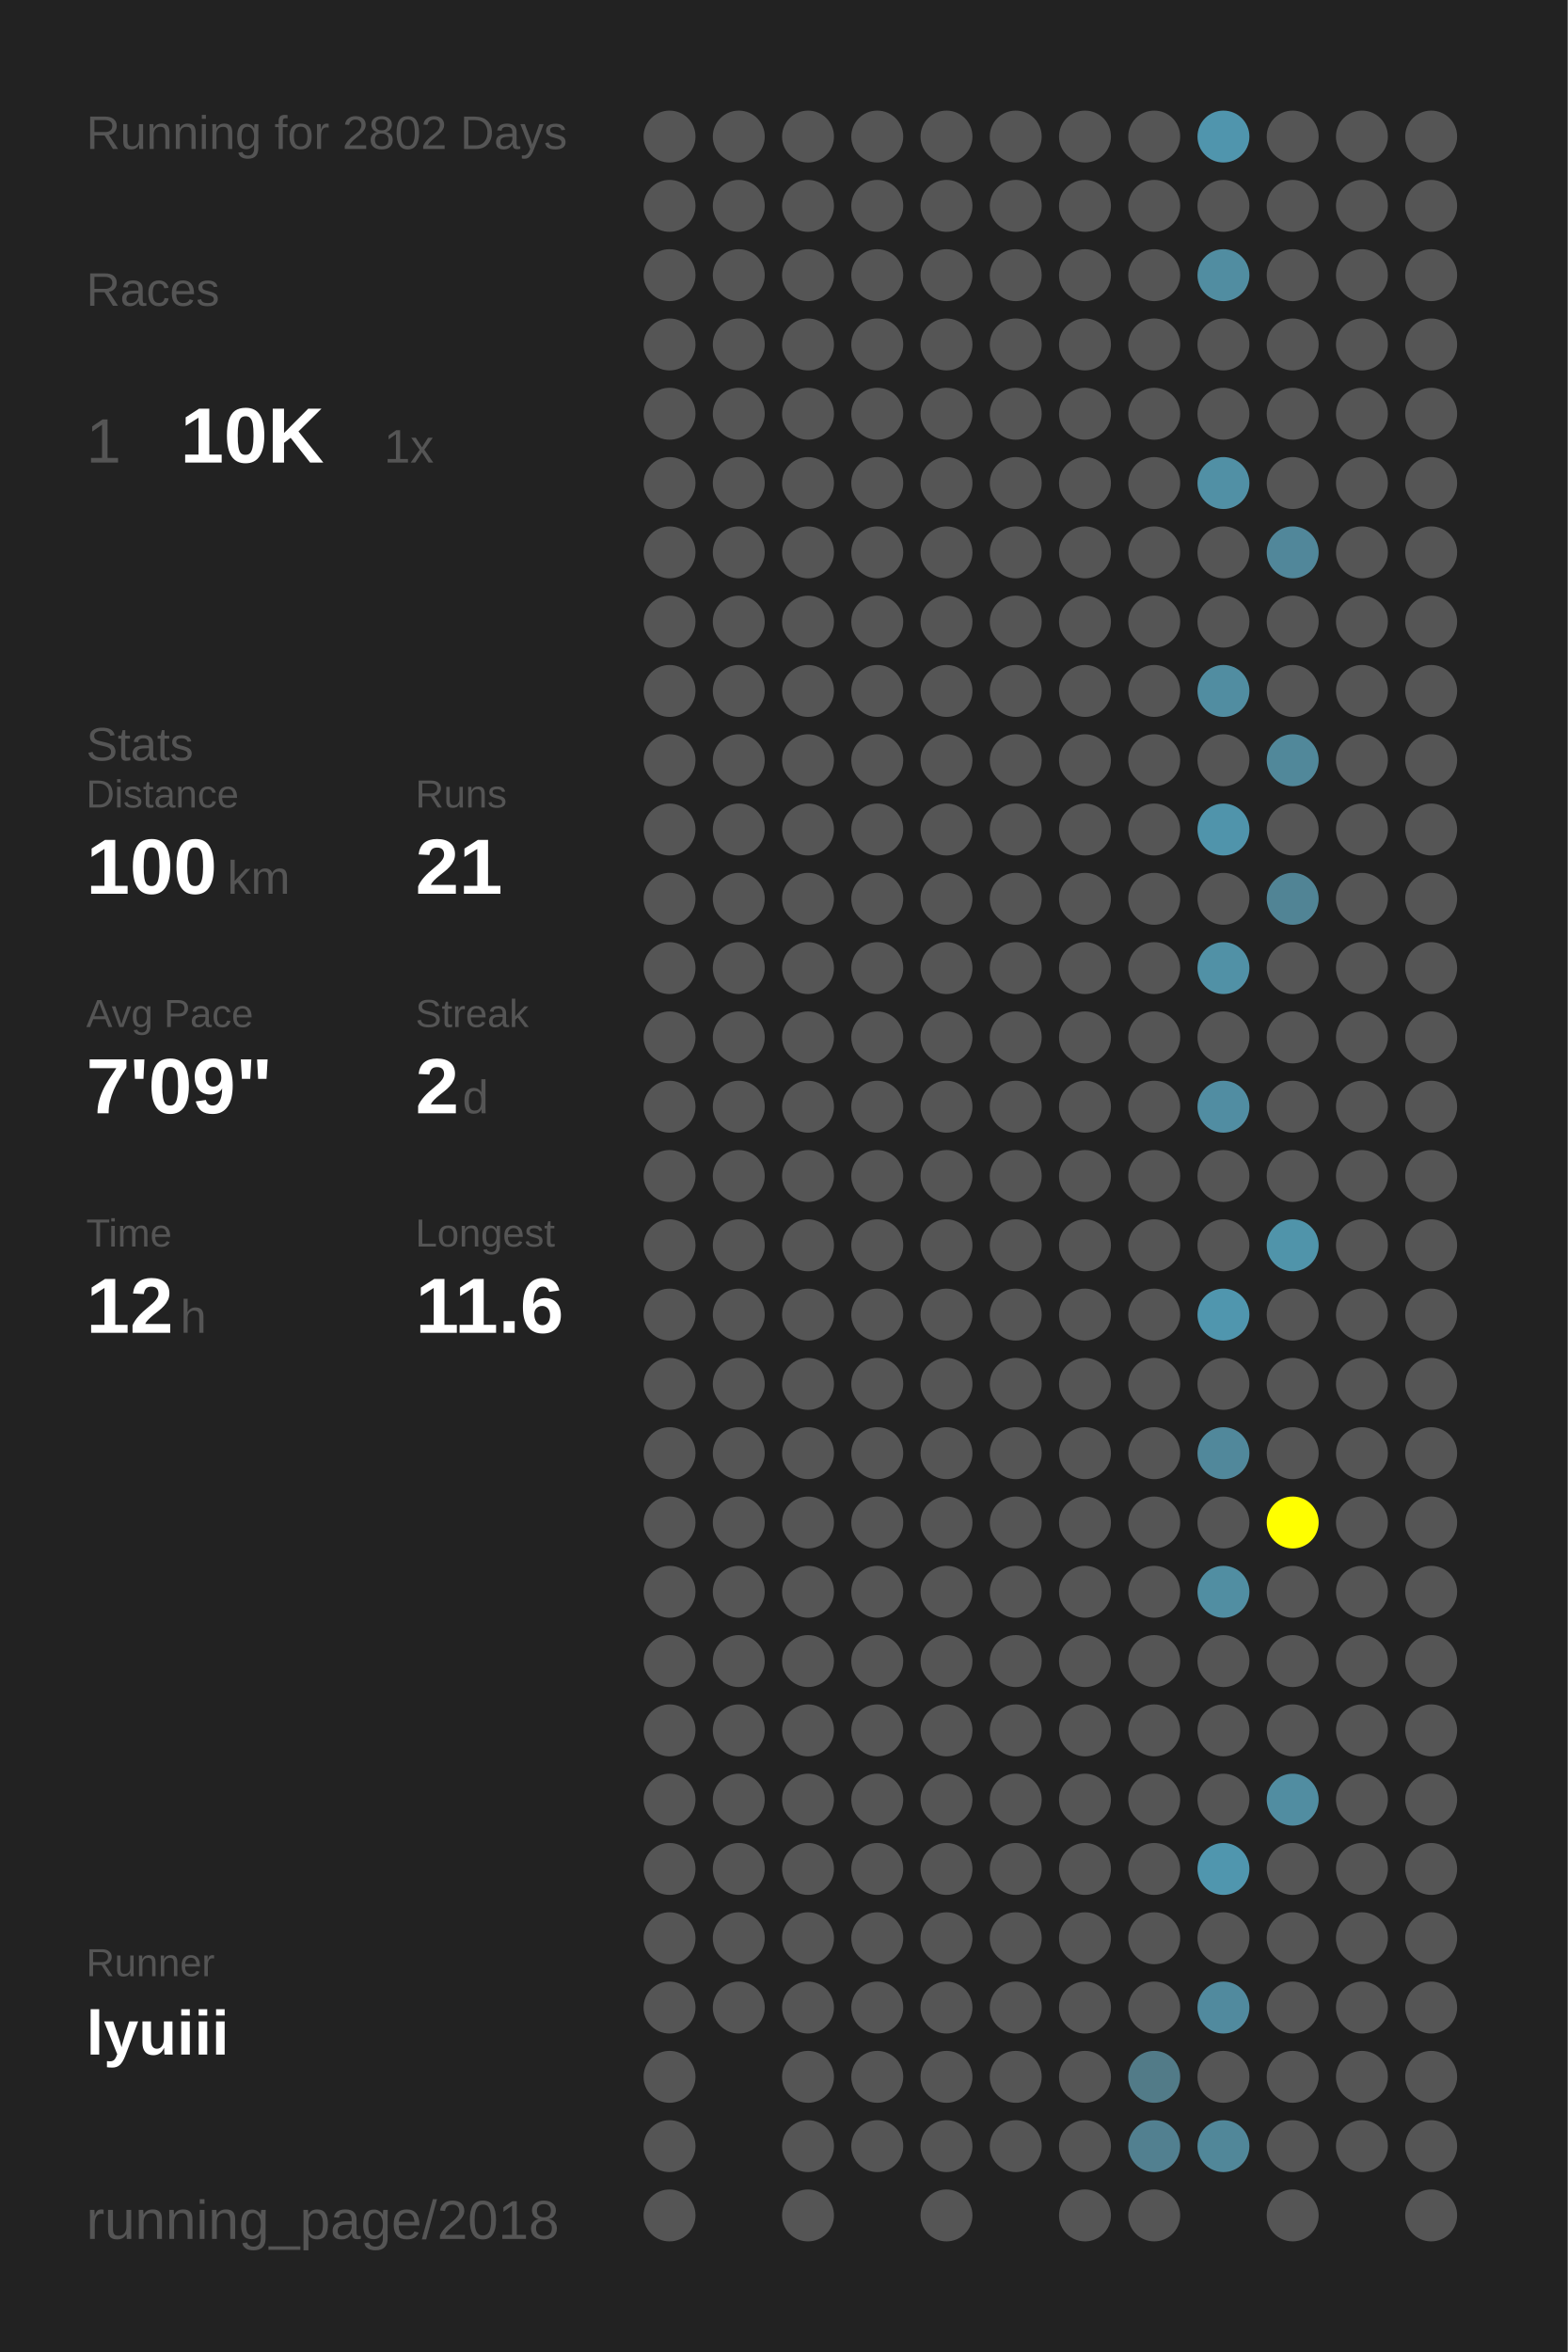
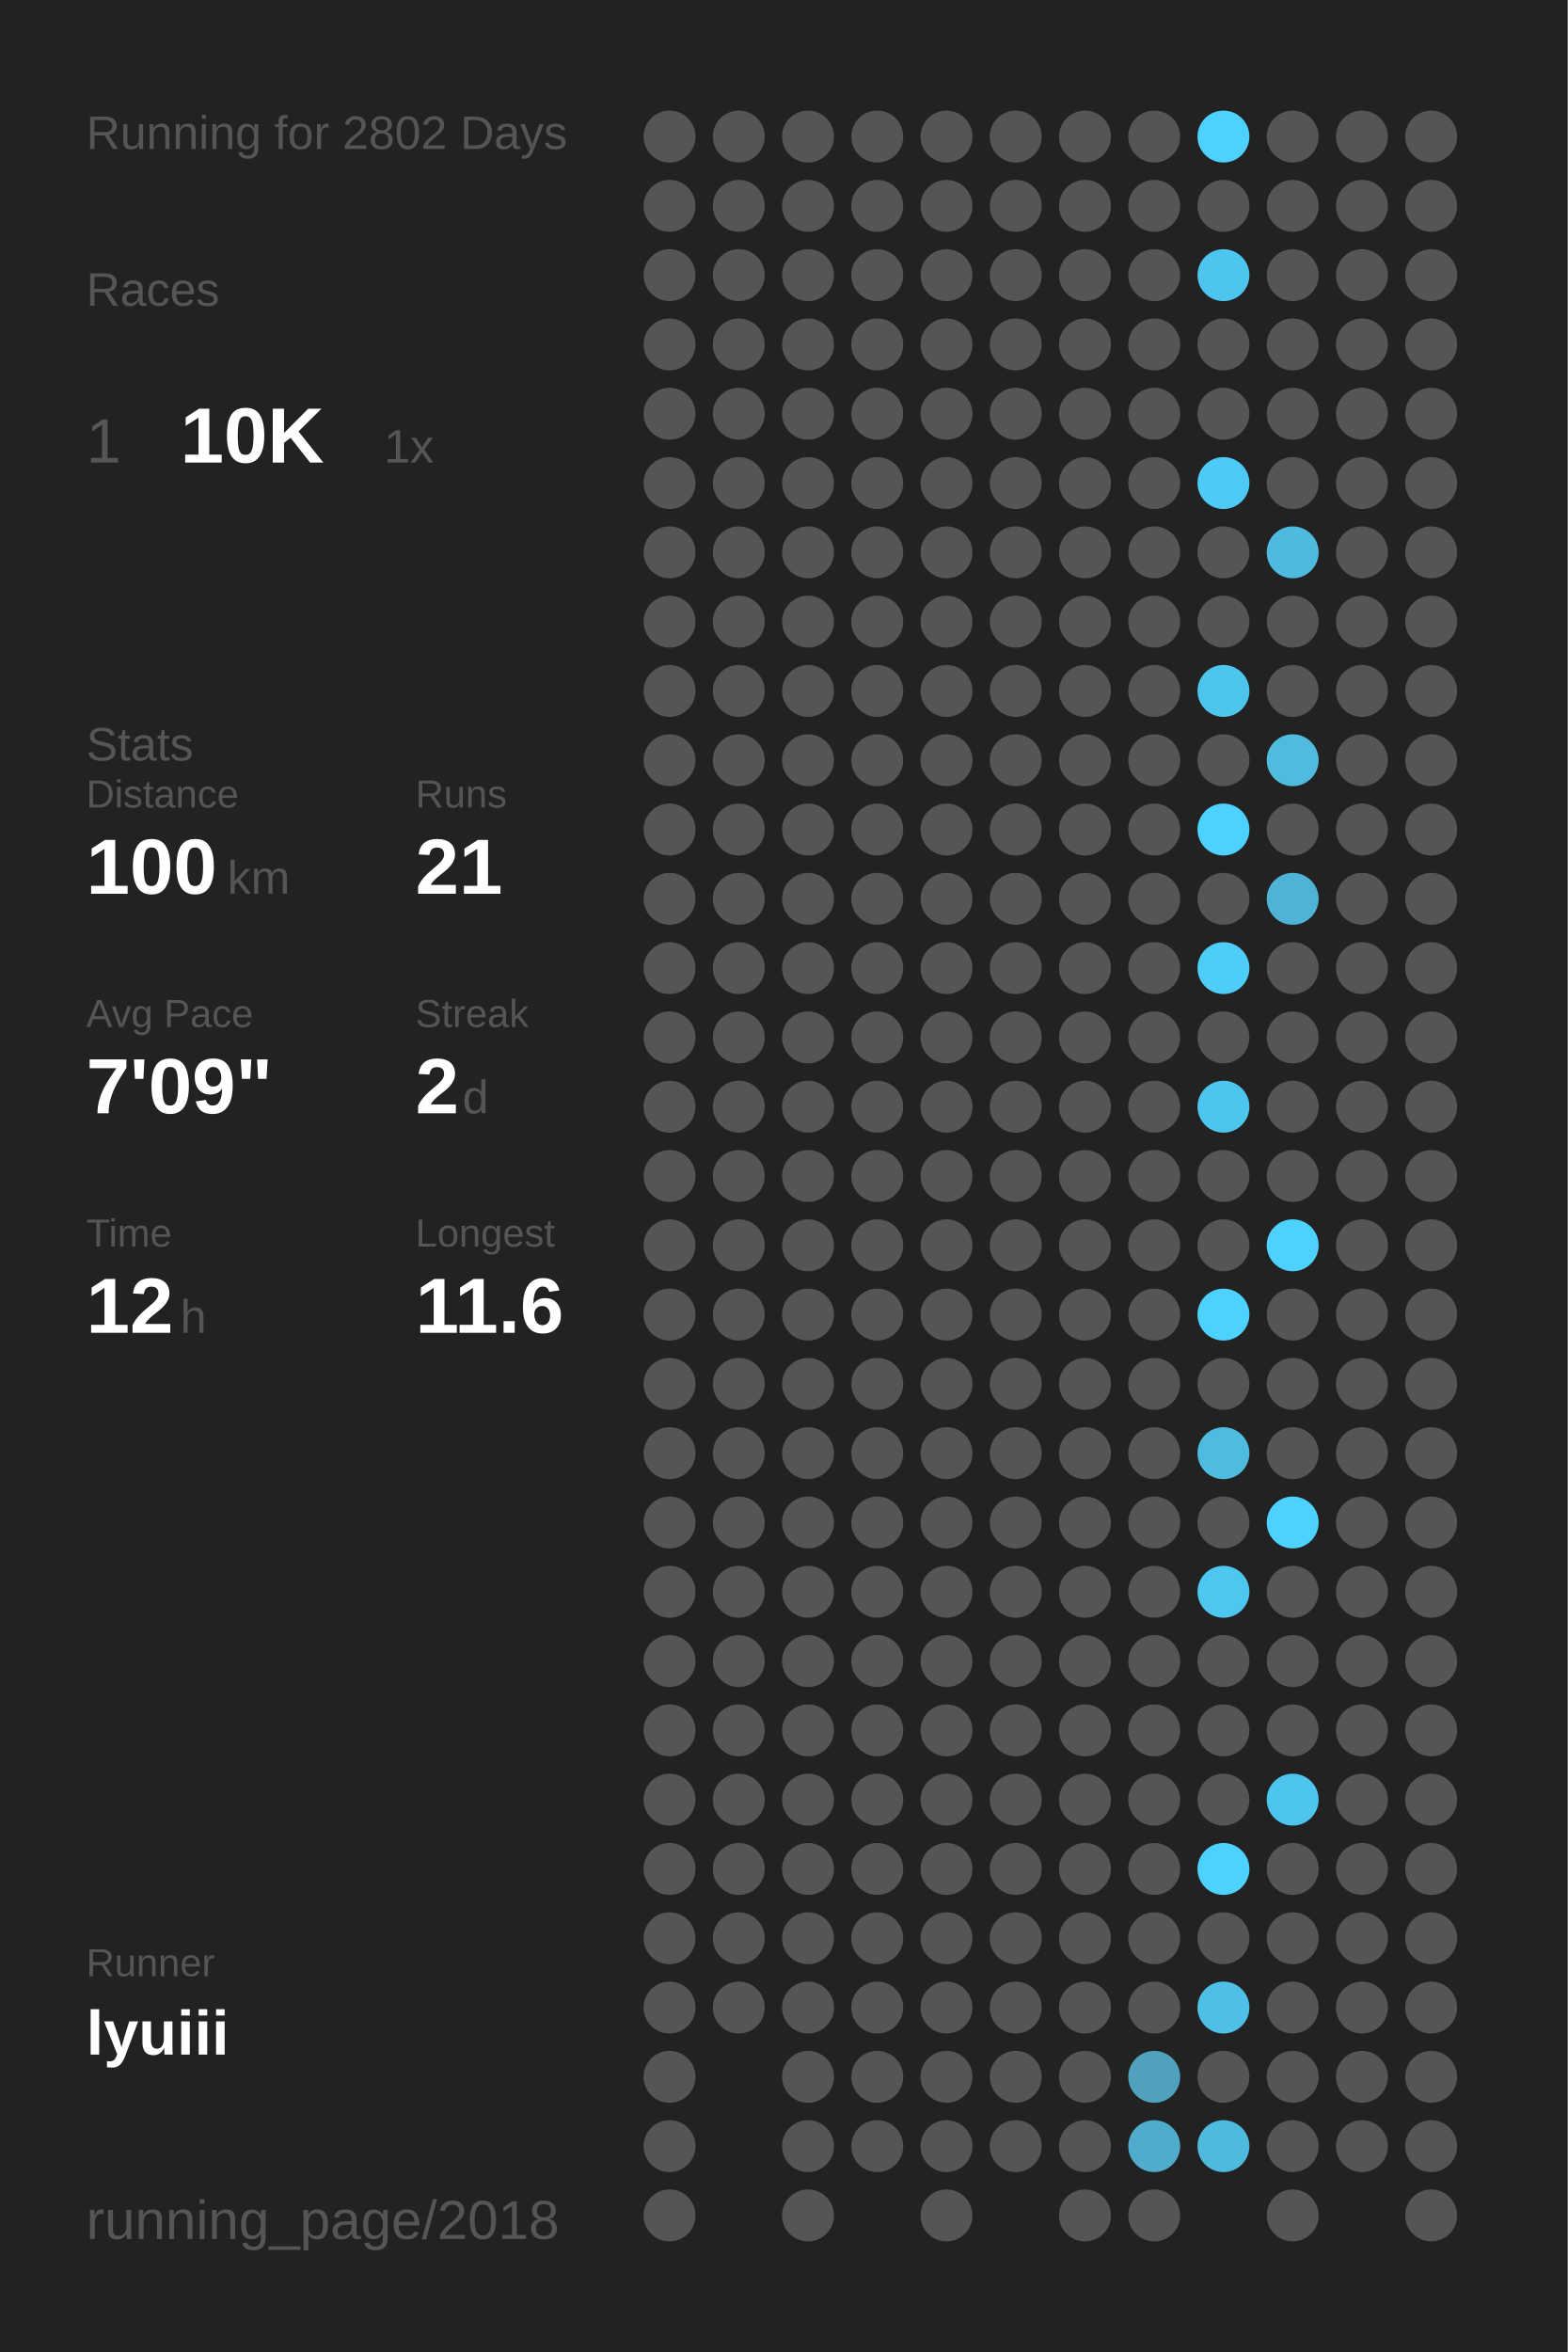
<svg xmlns="http://www.w3.org/2000/svg" baseProfile="full" height="300mm" version="1.1" viewBox="0,0,200,300" width="200mm">
  <defs />
  <rect fill="#222222" height="300" width="200" x="0" y="0" />
  <text fill="#555555" style="font-size:6px; font-family:Arial;" x="11" y="19">Running for 2802 Days</text>
  <text fill="#555555" style="font-size:6px; font-family:Arial;" x="11" y="39">Races</text>
  <text fill="#555555" style="font-size:8px; font-family:Arial;" x="11" y="59">1</text>
  <text fill="#FFFFFF" style="font-size:10px; font-family:Arial; font-weight:bold;" x="23" y="59">10K</text>
  <text fill="#555555" style="font-size:6px; font-family:Arial;" x="49" y="59">1x</text>
  <text fill="#555555" style="font-size:6px; font-family:Arial;" x="11" y="97">Stats</text>
  <text fill="#555555" style="font-size:5px; font-family:Arial;" x="11" y="103">Distance</text>
  <text fill="#FFFFFF" style="font-size:10px; font-family:Arial; font-weight:bold;" x="11" y="114">100</text>
  <text fill="#555555" style="font-size:6px; font-family:Arial;" x="29" y="114">km</text>
  <text fill="#555555" style="font-size:5px; font-family:Arial;" x="53" y="103">Runs</text>
  <text fill="#FFFFFF" style="font-size:10px; font-family:Arial; font-weight:bold;" x="53" y="114">21</text>
  <text fill="#555555" style="font-size:5px; font-family:Arial;" x="11" y="131">Avg Pace</text>
  <text fill="#FFFFFF" style="font-size:10px; font-family:Arial; font-weight:bold;" x="11" y="142">7'09"</text>
  <text fill="#555555" style="font-size:5px; font-family:Arial;" x="53" y="131">Streak</text>
  <text fill="#FFFFFF" style="font-size:10px; font-family:Arial; font-weight:bold;" x="53" y="142">2</text>
  <text fill="#555555" style="font-size:6px; font-family:Arial;" x="59" y="142">d</text>
  <text fill="#555555" style="font-size:5px; font-family:Arial;" x="11" y="159">Time</text>
  <text fill="#FFFFFF" style="font-size:10px; font-family:Arial; font-weight:bold;" x="11" y="170">12</text>
  <text fill="#555555" style="font-size:6px; font-family:Arial;" x="23" y="170">h</text>
  <text fill="#555555" style="font-size:5px; font-family:Arial;" x="53" y="159">Longest</text>
  <text fill="#FFFFFF" style="font-size:10px; font-family:Arial; font-weight:bold;" x="53" y="170">11.6</text>
  <text fill="#555555" style="font-size:5px; font-family:Arial;" x="11" y="252.065">Runner</text>
  <text fill="#FFFFFF" style="font-size:8px; font-family:Arial; font-weight:bold;" x="11" y="262.065">lyuiii</text>
  <text fill="#555555" style="font-size:7px; font-family:Arial;" x="11" y="285.581">running_page/2018</text>
  <circle cx="85.417" cy="17.419" fill="#555555" r="3.312" />
  <circle cx="85.417" cy="26.258" fill="#555555" r="3.312" />
  <circle cx="85.417" cy="35.097" fill="#555555" r="3.312" />
  <circle cx="85.417" cy="43.935" fill="#555555" r="3.312" />
  <circle cx="85.417" cy="52.774" fill="#555555" r="3.312" />
  <circle cx="85.417" cy="61.613" fill="#555555" r="3.312" />
  <circle cx="85.417" cy="70.452" fill="#555555" r="3.312" />
  <circle cx="85.417" cy="79.29" fill="#555555" r="3.312" />
  <circle cx="85.417" cy="88.129" fill="#555555" r="3.312" />
  <circle cx="85.417" cy="96.968" fill="#555555" r="3.312" />
  <circle cx="85.417" cy="105.806" fill="#555555" r="3.312" />
  <circle cx="85.417" cy="114.645" fill="#555555" r="3.312" />
  <circle cx="85.417" cy="123.484" fill="#555555" r="3.312" />
  <circle cx="85.417" cy="132.323" fill="#555555" r="3.312" />
  <circle cx="85.417" cy="141.161" fill="#555555" r="3.312" />
  <circle cx="85.417" cy="150" fill="#555555" r="3.312" />
  <circle cx="85.417" cy="158.839" fill="#555555" r="3.312" />
  <circle cx="85.417" cy="167.677" fill="#555555" r="3.312" />
  <circle cx="85.417" cy="176.516" fill="#555555" r="3.312" />
  <circle cx="85.417" cy="185.355" fill="#555555" r="3.312" />
  <circle cx="85.417" cy="194.194" fill="#555555" r="3.312" />
  <circle cx="85.417" cy="203.032" fill="#555555" r="3.312" />
  <circle cx="85.417" cy="211.871" fill="#555555" r="3.312" />
  <circle cx="85.417" cy="220.71" fill="#555555" r="3.312" />
  <circle cx="85.417" cy="229.548" fill="#555555" r="3.312" />
  <circle cx="85.417" cy="238.387" fill="#555555" r="3.312" />
  <circle cx="85.417" cy="247.226" fill="#555555" r="3.312" />
  <circle cx="85.417" cy="256.065" fill="#555555" r="3.312" />
  <circle cx="85.417" cy="264.903" fill="#555555" r="3.312" />
  <circle cx="85.417" cy="273.742" fill="#555555" r="3.312" />
  <circle cx="85.417" cy="282.581" fill="#555555" r="3.312" />
  <circle cx="94.25" cy="17.419" fill="#555555" r="3.312" />
  <circle cx="94.25" cy="26.258" fill="#555555" r="3.312" />
  <circle cx="94.25" cy="35.097" fill="#555555" r="3.312" />
  <circle cx="94.25" cy="43.935" fill="#555555" r="3.312" />
  <circle cx="94.25" cy="52.774" fill="#555555" r="3.312" />
  <circle cx="94.25" cy="61.613" fill="#555555" r="3.312" />
  <circle cx="94.25" cy="70.452" fill="#555555" r="3.312" />
  <circle cx="94.25" cy="79.29" fill="#555555" r="3.312" />
  <circle cx="94.25" cy="88.129" fill="#555555" r="3.312" />
  <circle cx="94.25" cy="96.968" fill="#555555" r="3.312" />
  <circle cx="94.25" cy="105.806" fill="#555555" r="3.312" />
  <circle cx="94.25" cy="114.645" fill="#555555" r="3.312" />
  <circle cx="94.25" cy="123.484" fill="#555555" r="3.312" />
  <circle cx="94.25" cy="132.323" fill="#555555" r="3.312" />
  <circle cx="94.25" cy="141.161" fill="#555555" r="3.312" />
  <circle cx="94.25" cy="150" fill="#555555" r="3.312" />
  <circle cx="94.25" cy="158.839" fill="#555555" r="3.312" />
  <circle cx="94.25" cy="167.677" fill="#555555" r="3.312" />
  <circle cx="94.25" cy="176.516" fill="#555555" r="3.312" />
  <circle cx="94.25" cy="185.355" fill="#555555" r="3.312" />
  <circle cx="94.25" cy="194.194" fill="#555555" r="3.312" />
  <circle cx="94.25" cy="203.032" fill="#555555" r="3.312" />
  <circle cx="94.25" cy="211.871" fill="#555555" r="3.312" />
  <circle cx="94.25" cy="220.71" fill="#555555" r="3.312" />
  <circle cx="94.25" cy="229.548" fill="#555555" r="3.312" />
  <circle cx="94.25" cy="238.387" fill="#555555" r="3.312" />
  <circle cx="94.25" cy="247.226" fill="#555555" r="3.312" />
  <circle cx="94.25" cy="256.065" fill="#555555" r="3.312" />
  <circle cx="103.083" cy="17.419" fill="#555555" r="3.312" />
  <circle cx="103.083" cy="26.258" fill="#555555" r="3.312" />
  <circle cx="103.083" cy="35.097" fill="#555555" r="3.312" />
  <circle cx="103.083" cy="43.935" fill="#555555" r="3.312" />
  <circle cx="103.083" cy="52.774" fill="#555555" r="3.312" />
  <circle cx="103.083" cy="61.613" fill="#555555" r="3.312" />
  <circle cx="103.083" cy="70.452" fill="#555555" r="3.312" />
  <circle cx="103.083" cy="79.29" fill="#555555" r="3.312" />
  <circle cx="103.083" cy="88.129" fill="#555555" r="3.312" />
  <circle cx="103.083" cy="96.968" fill="#555555" r="3.312" />
  <circle cx="103.083" cy="105.806" fill="#555555" r="3.312" />
  <circle cx="103.083" cy="114.645" fill="#555555" r="3.312" />
  <circle cx="103.083" cy="123.484" fill="#555555" r="3.312" />
  <circle cx="103.083" cy="132.323" fill="#555555" r="3.312" />
  <circle cx="103.083" cy="141.161" fill="#555555" r="3.312" />
  <circle cx="103.083" cy="150" fill="#555555" r="3.312" />
  <circle cx="103.083" cy="158.839" fill="#555555" r="3.312" />
  <circle cx="103.083" cy="167.677" fill="#555555" r="3.312" />
  <circle cx="103.083" cy="176.516" fill="#555555" r="3.312" />
  <circle cx="103.083" cy="185.355" fill="#555555" r="3.312" />
  <circle cx="103.083" cy="194.194" fill="#555555" r="3.312" />
  <circle cx="103.083" cy="203.032" fill="#555555" r="3.312" />
  <circle cx="103.083" cy="211.871" fill="#555555" r="3.312" />
  <circle cx="103.083" cy="220.71" fill="#555555" r="3.312" />
  <circle cx="103.083" cy="229.548" fill="#555555" r="3.312" />
  <circle cx="103.083" cy="238.387" fill="#555555" r="3.312" />
  <circle cx="103.083" cy="247.226" fill="#555555" r="3.312" />
  <circle cx="103.083" cy="256.065" fill="#555555" r="3.312" />
  <circle cx="103.083" cy="264.903" fill="#555555" r="3.312" />
  <circle cx="103.083" cy="273.742" fill="#555555" r="3.312" />
  <circle cx="103.083" cy="282.581" fill="#555555" r="3.312" />
  <circle cx="111.917" cy="17.419" fill="#555555" r="3.312" />
  <circle cx="111.917" cy="26.258" fill="#555555" r="3.312" />
  <circle cx="111.917" cy="35.097" fill="#555555" r="3.312" />
  <circle cx="111.917" cy="43.935" fill="#555555" r="3.312" />
  <circle cx="111.917" cy="52.774" fill="#555555" r="3.312" />
  <circle cx="111.917" cy="61.613" fill="#555555" r="3.312" />
  <circle cx="111.917" cy="70.452" fill="#555555" r="3.312" />
  <circle cx="111.917" cy="79.29" fill="#555555" r="3.312" />
  <circle cx="111.917" cy="88.129" fill="#555555" r="3.312" />
  <circle cx="111.917" cy="96.968" fill="#555555" r="3.312" />
  <circle cx="111.917" cy="105.806" fill="#555555" r="3.312" />
  <circle cx="111.917" cy="114.645" fill="#555555" r="3.312" />
  <circle cx="111.917" cy="123.484" fill="#555555" r="3.312" />
  <circle cx="111.917" cy="132.323" fill="#555555" r="3.312" />
  <circle cx="111.917" cy="141.161" fill="#555555" r="3.312" />
  <circle cx="111.917" cy="150" fill="#555555" r="3.312" />
  <circle cx="111.917" cy="158.839" fill="#555555" r="3.312" />
  <circle cx="111.917" cy="167.677" fill="#555555" r="3.312" />
  <circle cx="111.917" cy="176.516" fill="#555555" r="3.312" />
  <circle cx="111.917" cy="185.355" fill="#555555" r="3.312" />
  <circle cx="111.917" cy="194.194" fill="#555555" r="3.312" />
  <circle cx="111.917" cy="203.032" fill="#555555" r="3.312" />
  <circle cx="111.917" cy="211.871" fill="#555555" r="3.312" />
  <circle cx="111.917" cy="220.71" fill="#555555" r="3.312" />
  <circle cx="111.917" cy="229.548" fill="#555555" r="3.312" />
  <circle cx="111.917" cy="238.387" fill="#555555" r="3.312" />
  <circle cx="111.917" cy="247.226" fill="#555555" r="3.312" />
  <circle cx="111.917" cy="256.065" fill="#555555" r="3.312" />
  <circle cx="111.917" cy="264.903" fill="#555555" r="3.312" />
  <circle cx="111.917" cy="273.742" fill="#555555" r="3.312" />
  <circle cx="120.75" cy="17.419" fill="#555555" r="3.312" />
  <circle cx="120.75" cy="26.258" fill="#555555" r="3.312" />
  <circle cx="120.75" cy="35.097" fill="#555555" r="3.312" />
  <circle cx="120.75" cy="43.935" fill="#555555" r="3.312" />
  <circle cx="120.75" cy="52.774" fill="#555555" r="3.312" />
  <circle cx="120.75" cy="61.613" fill="#555555" r="3.312" />
  <circle cx="120.75" cy="70.452" fill="#555555" r="3.312" />
  <circle cx="120.75" cy="79.29" fill="#555555" r="3.312" />
  <circle cx="120.75" cy="88.129" fill="#555555" r="3.312" />
  <circle cx="120.75" cy="96.968" fill="#555555" r="3.312" />
  <circle cx="120.75" cy="105.806" fill="#555555" r="3.312" />
  <circle cx="120.75" cy="114.645" fill="#555555" r="3.312" />
  <circle cx="120.75" cy="123.484" fill="#555555" r="3.312" />
  <circle cx="120.75" cy="132.323" fill="#555555" r="3.312" />
  <circle cx="120.75" cy="141.161" fill="#555555" r="3.312" />
  <circle cx="120.75" cy="150" fill="#555555" r="3.312" />
  <circle cx="120.75" cy="158.839" fill="#555555" r="3.312" />
  <circle cx="120.75" cy="167.677" fill="#555555" r="3.312" />
  <circle cx="120.75" cy="176.516" fill="#555555" r="3.312" />
  <circle cx="120.75" cy="185.355" fill="#555555" r="3.312" />
  <circle cx="120.75" cy="194.194" fill="#555555" r="3.312" />
  <circle cx="120.75" cy="203.032" fill="#555555" r="3.312" />
  <circle cx="120.75" cy="211.871" fill="#555555" r="3.312" />
  <circle cx="120.75" cy="220.71" fill="#555555" r="3.312" />
  <circle cx="120.75" cy="229.548" fill="#555555" r="3.312" />
  <circle cx="120.75" cy="238.387" fill="#555555" r="3.312" />
  <circle cx="120.75" cy="247.226" fill="#555555" r="3.312" />
  <circle cx="120.75" cy="256.065" fill="#555555" r="3.312" />
  <circle cx="120.75" cy="264.903" fill="#555555" r="3.312" />
  <circle cx="120.75" cy="273.742" fill="#555555" r="3.312" />
  <circle cx="120.75" cy="282.581" fill="#555555" r="3.312" />
  <circle cx="129.583" cy="17.419" fill="#555555" r="3.312" />
  <circle cx="129.583" cy="26.258" fill="#555555" r="3.312" />
  <circle cx="129.583" cy="35.097" fill="#555555" r="3.312" />
  <circle cx="129.583" cy="43.935" fill="#555555" r="3.312" />
  <circle cx="129.583" cy="52.774" fill="#555555" r="3.312" />
  <circle cx="129.583" cy="61.613" fill="#555555" r="3.312" />
  <circle cx="129.583" cy="70.452" fill="#555555" r="3.312" />
  <circle cx="129.583" cy="79.29" fill="#555555" r="3.312" />
  <circle cx="129.583" cy="88.129" fill="#555555" r="3.312" />
  <circle cx="129.583" cy="96.968" fill="#555555" r="3.312" />
  <circle cx="129.583" cy="105.806" fill="#555555" r="3.312" />
  <circle cx="129.583" cy="114.645" fill="#555555" r="3.312" />
  <circle cx="129.583" cy="123.484" fill="#555555" r="3.312" />
  <circle cx="129.583" cy="132.323" fill="#555555" r="3.312" />
  <circle cx="129.583" cy="141.161" fill="#555555" r="3.312" />
  <circle cx="129.583" cy="150" fill="#555555" r="3.312" />
  <circle cx="129.583" cy="158.839" fill="#555555" r="3.312" />
  <circle cx="129.583" cy="167.677" fill="#555555" r="3.312" />
  <circle cx="129.583" cy="176.516" fill="#555555" r="3.312" />
  <circle cx="129.583" cy="185.355" fill="#555555" r="3.312" />
  <circle cx="129.583" cy="194.194" fill="#555555" r="3.312" />
  <circle cx="129.583" cy="203.032" fill="#555555" r="3.312" />
  <circle cx="129.583" cy="211.871" fill="#555555" r="3.312" />
  <circle cx="129.583" cy="220.71" fill="#555555" r="3.312" />
  <circle cx="129.583" cy="229.548" fill="#555555" r="3.312" />
  <circle cx="129.583" cy="238.387" fill="#555555" r="3.312" />
  <circle cx="129.583" cy="247.226" fill="#555555" r="3.312" />
  <circle cx="129.583" cy="256.065" fill="#555555" r="3.312" />
  <circle cx="129.583" cy="264.903" fill="#555555" r="3.312" />
  <circle cx="129.583" cy="273.742" fill="#555555" r="3.312" />
  <circle cx="138.417" cy="17.419" fill="#555555" r="3.312" />
  <circle cx="138.417" cy="26.258" fill="#555555" r="3.312" />
  <circle cx="138.417" cy="35.097" fill="#555555" r="3.312" />
  <circle cx="138.417" cy="43.935" fill="#555555" r="3.312" />
  <circle cx="138.417" cy="52.774" fill="#555555" r="3.312" />
  <circle cx="138.417" cy="61.613" fill="#555555" r="3.312" />
  <circle cx="138.417" cy="70.452" fill="#555555" r="3.312" />
  <circle cx="138.417" cy="79.29" fill="#555555" r="3.312" />
  <circle cx="138.417" cy="88.129" fill="#555555" r="3.312" />
  <circle cx="138.417" cy="96.968" fill="#555555" r="3.312" />
  <circle cx="138.417" cy="105.806" fill="#555555" r="3.312" />
  <circle cx="138.417" cy="114.645" fill="#555555" r="3.312" />
  <circle cx="138.417" cy="123.484" fill="#555555" r="3.312" />
  <circle cx="138.417" cy="132.323" fill="#555555" r="3.312" />
  <circle cx="138.417" cy="141.161" fill="#555555" r="3.312" />
  <circle cx="138.417" cy="150" fill="#555555" r="3.312" />
  <circle cx="138.417" cy="158.839" fill="#555555" r="3.312" />
  <circle cx="138.417" cy="167.677" fill="#555555" r="3.312" />
  <circle cx="138.417" cy="176.516" fill="#555555" r="3.312" />
  <circle cx="138.417" cy="185.355" fill="#555555" r="3.312" />
  <circle cx="138.417" cy="194.194" fill="#555555" r="3.312" />
  <circle cx="138.417" cy="203.032" fill="#555555" r="3.312" />
  <circle cx="138.417" cy="211.871" fill="#555555" r="3.312" />
  <circle cx="138.417" cy="220.71" fill="#555555" r="3.312" />
  <circle cx="138.417" cy="229.548" fill="#555555" r="3.312" />
  <circle cx="138.417" cy="238.387" fill="#555555" r="3.312" />
  <circle cx="138.417" cy="247.226" fill="#555555" r="3.312" />
  <circle cx="138.417" cy="256.065" fill="#555555" r="3.312" />
  <circle cx="138.417" cy="264.903" fill="#555555" r="3.312" />
  <circle cx="138.417" cy="273.742" fill="#555555" r="3.312" />
  <circle cx="138.417" cy="282.581" fill="#555555" r="3.312" />
  <circle cx="147.25" cy="17.419" fill="#555555" r="3.312" />
  <circle cx="147.25" cy="26.258" fill="#555555" r="3.312" />
  <circle cx="147.25" cy="35.097" fill="#555555" r="3.312" />
  <circle cx="147.25" cy="43.935" fill="#555555" r="3.312" />
  <circle cx="147.25" cy="52.774" fill="#555555" r="3.312" />
  <circle cx="147.25" cy="61.613" fill="#555555" r="3.312" />
  <circle cx="147.25" cy="70.452" fill="#555555" r="3.312" />
  <circle cx="147.25" cy="79.29" fill="#555555" r="3.312" />
  <circle cx="147.25" cy="88.129" fill="#555555" r="3.312" />
  <circle cx="147.25" cy="96.968" fill="#555555" r="3.312" />
  <circle cx="147.25" cy="105.806" fill="#555555" r="3.312" />
  <circle cx="147.25" cy="114.645" fill="#555555" r="3.312" />
  <circle cx="147.25" cy="123.484" fill="#555555" r="3.312" />
  <circle cx="147.25" cy="132.323" fill="#555555" r="3.312" />
  <circle cx="147.25" cy="141.161" fill="#555555" r="3.312" />
  <circle cx="147.25" cy="150" fill="#555555" r="3.312" />
  <circle cx="147.25" cy="158.839" fill="#555555" r="3.312" />
  <circle cx="147.25" cy="167.677" fill="#555555" r="3.312" />
  <circle cx="147.25" cy="176.516" fill="#555555" r="3.312" />
  <circle cx="147.25" cy="185.355" fill="#555555" r="3.312" />
  <circle cx="147.25" cy="194.194" fill="#555555" r="3.312" />
  <circle cx="147.25" cy="203.032" fill="#555555" r="3.312" />
  <circle cx="147.25" cy="211.871" fill="#555555" r="3.312" />
  <circle cx="147.25" cy="220.71" fill="#555555" r="3.312" />
  <circle cx="147.25" cy="229.548" fill="#555555" r="3.312" />
  <circle cx="147.25" cy="238.387" fill="#555555" r="3.312" />
  <circle cx="147.25" cy="247.226" fill="#555555" r="3.312" />
  <circle cx="147.25" cy="256.065" fill="#555555" r="3.312" />
-   <circle cx="147.25" cy="264.903" fill="#527b88" r="3.312" />
-   <circle cx="147.25" cy="273.742" fill="#528090" r="3.312" />
+   <circle cx="147.25" cy="264.903" fill="#50a1bc" r="3.312" />
+   <circle cx="147.25" cy="273.742" fill="#4faccc" r="3.312" />
  <circle cx="147.25" cy="282.581" fill="#555555" r="3.312" />
-   <circle cx="156.083" cy="17.419" fill="#5095ad" r="3.312" />
+   <circle cx="156.083" cy="17.419" fill="#4DD2FF" r="3.312" />
  <circle cx="156.083" cy="26.258" fill="#555555" r="3.312" />
-   <circle cx="156.083" cy="35.097" fill="#518da1" r="3.312" />
+   <circle cx="156.083" cy="35.097" fill="#4dc5ee" r="3.312" />
  <circle cx="156.083" cy="43.935" fill="#555555" r="3.312" />
  <circle cx="156.083" cy="52.774" fill="#555555" r="3.312" />
-   <circle cx="156.083" cy="61.613" fill="#5190a5" r="3.312" />
+   <circle cx="156.083" cy="61.613" fill="#4dcbf6" r="3.312" />
  <circle cx="156.083" cy="70.452" fill="#555555" r="3.312" />
  <circle cx="156.083" cy="79.29" fill="#555555" r="3.312" />
-   <circle cx="156.083" cy="88.129" fill="#518da1" r="3.312" />
+   <circle cx="156.083" cy="88.129" fill="#4dc5ed" r="3.312" />
  <circle cx="156.083" cy="96.968" fill="#555555" r="3.312" />
-   <circle cx="156.083" cy="105.806" fill="#5094ab" r="3.312" />
+   <circle cx="156.083" cy="105.806" fill="#4DD2FF" r="3.312" />
  <circle cx="156.083" cy="114.645" fill="#555555" r="3.312" />
-   <circle cx="156.083" cy="123.484" fill="#5191a6" r="3.312" />
+   <circle cx="156.083" cy="123.484" fill="#4dcdf8" r="3.312" />
  <circle cx="156.083" cy="132.323" fill="#555555" r="3.312" />
-   <circle cx="156.083" cy="141.161" fill="#518da2" r="3.312" />
+   <circle cx="156.083" cy="141.161" fill="#4dc6ef" r="3.312" />
  <circle cx="156.083" cy="150" fill="#555555" r="3.312" />
  <circle cx="156.083" cy="158.839" fill="#555555" r="3.312" />
-   <circle cx="156.083" cy="167.677" fill="#5096ae" r="3.312" />
+   <circle cx="156.083" cy="167.677" fill="#4DD2FF" r="3.312" />
  <circle cx="156.083" cy="176.516" fill="#555555" r="3.312" />
-   <circle cx="156.083" cy="185.355" fill="#51889b" r="3.312" />
+   <circle cx="156.083" cy="185.355" fill="#4ebce1" r="3.312" />
  <circle cx="156.083" cy="194.194" fill="#555555" r="3.312" />
-   <circle cx="156.083" cy="203.032" fill="#518ea2" r="3.312" />
+   <circle cx="156.083" cy="203.032" fill="#4dc7f0" r="3.312" />
  <circle cx="156.083" cy="211.871" fill="#555555" r="3.312" />
  <circle cx="156.083" cy="220.71" fill="#555555" r="3.312" />
  <circle cx="156.083" cy="229.548" fill="#555555" r="3.312" />
-   <circle cx="156.083" cy="238.387" fill="#5096ae" r="3.312" />
+   <circle cx="156.083" cy="238.387" fill="#4DD2FF" r="3.312" />
  <circle cx="156.083" cy="247.226" fill="#555555" r="3.312" />
-   <circle cx="156.083" cy="256.065" fill="#518a9e" r="3.312" />
+   <circle cx="156.083" cy="256.065" fill="#4ec0e7" r="3.312" />
  <circle cx="156.083" cy="264.903" fill="#555555" r="3.312" />
-   <circle cx="156.083" cy="273.742" fill="#518799" r="3.312" />
+   <circle cx="156.083" cy="273.742" fill="#4ebade" r="3.312" />
  <circle cx="164.917" cy="17.419" fill="#555555" r="3.312" />
  <circle cx="164.917" cy="26.258" fill="#555555" r="3.312" />
  <circle cx="164.917" cy="35.097" fill="#555555" r="3.312" />
  <circle cx="164.917" cy="43.935" fill="#555555" r="3.312" />
  <circle cx="164.917" cy="52.774" fill="#555555" r="3.312" />
  <circle cx="164.917" cy="61.613" fill="#555555" r="3.312" />
-   <circle cx="164.917" cy="70.452" fill="#51879a" r="3.312" />
+   <circle cx="164.917" cy="70.452" fill="#4ebadf" r="3.312" />
  <circle cx="164.917" cy="79.29" fill="#555555" r="3.312" />
  <circle cx="164.917" cy="88.129" fill="#555555" r="3.312" />
-   <circle cx="164.917" cy="96.968" fill="#51889a" r="3.312" />
+   <circle cx="164.917" cy="96.968" fill="#4ebbdf" r="3.312" />
  <circle cx="164.917" cy="105.806" fill="#555555" r="3.312" />
-   <circle cx="164.917" cy="114.645" fill="#518495" r="3.312" />
+   <circle cx="164.917" cy="114.645" fill="#4eb3d5" r="3.312" />
  <circle cx="164.917" cy="123.484" fill="#555555" r="3.312" />
  <circle cx="164.917" cy="132.323" fill="#555555" r="3.312" />
  <circle cx="164.917" cy="141.161" fill="#555555" r="3.312" />
  <circle cx="164.917" cy="150" fill="#555555" r="3.312" />
-   <circle cx="164.917" cy="158.839" fill="#5094aa" r="3.312" />
+   <circle cx="164.917" cy="158.839" fill="#4DD2FF" r="3.312" />
  <circle cx="164.917" cy="167.677" fill="#555555" r="3.312" />
  <circle cx="164.917" cy="176.516" fill="#555555" r="3.312" />
  <circle cx="164.917" cy="185.355" fill="#555555" r="3.312" />
-   <circle cx="164.917" cy="194.194" fill="#FFFF00" r="3.312" />
+   <circle cx="164.917" cy="194.194" fill="#4DD2FF" r="3.312" />
  <circle cx="164.917" cy="203.032" fill="#555555" r="3.312" />
  <circle cx="164.917" cy="211.871" fill="#555555" r="3.312" />
  <circle cx="164.917" cy="220.71" fill="#555555" r="3.312" />
-   <circle cx="164.917" cy="229.548" fill="#518da1" r="3.312" />
+   <circle cx="164.917" cy="229.548" fill="#4dc5ee" r="3.312" />
  <circle cx="164.917" cy="238.387" fill="#555555" r="3.312" />
  <circle cx="164.917" cy="247.226" fill="#555555" r="3.312" />
  <circle cx="164.917" cy="256.065" fill="#555555" r="3.312" />
  <circle cx="164.917" cy="264.903" fill="#555555" r="3.312" />
  <circle cx="164.917" cy="273.742" fill="#555555" r="3.312" />
  <circle cx="164.917" cy="282.581" fill="#555555" r="3.312" />
  <circle cx="173.75" cy="17.419" fill="#555555" r="3.312" />
  <circle cx="173.75" cy="26.258" fill="#555555" r="3.312" />
  <circle cx="173.75" cy="35.097" fill="#555555" r="3.312" />
  <circle cx="173.75" cy="43.935" fill="#555555" r="3.312" />
  <circle cx="173.75" cy="52.774" fill="#555555" r="3.312" />
  <circle cx="173.75" cy="61.613" fill="#555555" r="3.312" />
  <circle cx="173.75" cy="70.452" fill="#555555" r="3.312" />
  <circle cx="173.75" cy="79.29" fill="#555555" r="3.312" />
  <circle cx="173.75" cy="88.129" fill="#555555" r="3.312" />
  <circle cx="173.75" cy="96.968" fill="#555555" r="3.312" />
  <circle cx="173.75" cy="105.806" fill="#555555" r="3.312" />
  <circle cx="173.75" cy="114.645" fill="#555555" r="3.312" />
  <circle cx="173.75" cy="123.484" fill="#555555" r="3.312" />
  <circle cx="173.75" cy="132.323" fill="#555555" r="3.312" />
  <circle cx="173.75" cy="141.161" fill="#555555" r="3.312" />
  <circle cx="173.75" cy="150" fill="#555555" r="3.312" />
  <circle cx="173.75" cy="158.839" fill="#555555" r="3.312" />
  <circle cx="173.75" cy="167.677" fill="#555555" r="3.312" />
  <circle cx="173.75" cy="176.516" fill="#555555" r="3.312" />
  <circle cx="173.75" cy="185.355" fill="#555555" r="3.312" />
  <circle cx="173.75" cy="194.194" fill="#555555" r="3.312" />
  <circle cx="173.75" cy="203.032" fill="#555555" r="3.312" />
  <circle cx="173.75" cy="211.871" fill="#555555" r="3.312" />
  <circle cx="173.75" cy="220.71" fill="#555555" r="3.312" />
  <circle cx="173.75" cy="229.548" fill="#555555" r="3.312" />
  <circle cx="173.75" cy="238.387" fill="#555555" r="3.312" />
  <circle cx="173.75" cy="247.226" fill="#555555" r="3.312" />
  <circle cx="173.75" cy="256.065" fill="#555555" r="3.312" />
  <circle cx="173.75" cy="264.903" fill="#555555" r="3.312" />
  <circle cx="173.75" cy="273.742" fill="#555555" r="3.312" />
  <circle cx="182.583" cy="17.419" fill="#555555" r="3.312" />
  <circle cx="182.583" cy="26.258" fill="#555555" r="3.312" />
  <circle cx="182.583" cy="35.097" fill="#555555" r="3.312" />
  <circle cx="182.583" cy="43.935" fill="#555555" r="3.312" />
  <circle cx="182.583" cy="52.774" fill="#555555" r="3.312" />
  <circle cx="182.583" cy="61.613" fill="#555555" r="3.312" />
  <circle cx="182.583" cy="70.452" fill="#555555" r="3.312" />
  <circle cx="182.583" cy="79.29" fill="#555555" r="3.312" />
  <circle cx="182.583" cy="88.129" fill="#555555" r="3.312" />
  <circle cx="182.583" cy="96.968" fill="#555555" r="3.312" />
  <circle cx="182.583" cy="105.806" fill="#555555" r="3.312" />
  <circle cx="182.583" cy="114.645" fill="#555555" r="3.312" />
  <circle cx="182.583" cy="123.484" fill="#555555" r="3.312" />
  <circle cx="182.583" cy="132.323" fill="#555555" r="3.312" />
  <circle cx="182.583" cy="141.161" fill="#555555" r="3.312" />
  <circle cx="182.583" cy="150" fill="#555555" r="3.312" />
  <circle cx="182.583" cy="158.839" fill="#555555" r="3.312" />
  <circle cx="182.583" cy="167.677" fill="#555555" r="3.312" />
  <circle cx="182.583" cy="176.516" fill="#555555" r="3.312" />
  <circle cx="182.583" cy="185.355" fill="#555555" r="3.312" />
  <circle cx="182.583" cy="194.194" fill="#555555" r="3.312" />
  <circle cx="182.583" cy="203.032" fill="#555555" r="3.312" />
  <circle cx="182.583" cy="211.871" fill="#555555" r="3.312" />
  <circle cx="182.583" cy="220.71" fill="#555555" r="3.312" />
  <circle cx="182.583" cy="229.548" fill="#555555" r="3.312" />
  <circle cx="182.583" cy="238.387" fill="#555555" r="3.312" />
  <circle cx="182.583" cy="247.226" fill="#555555" r="3.312" />
  <circle cx="182.583" cy="256.065" fill="#555555" r="3.312" />
  <circle cx="182.583" cy="264.903" fill="#555555" r="3.312" />
  <circle cx="182.583" cy="273.742" fill="#555555" r="3.312" />
  <circle cx="182.583" cy="282.581" fill="#555555" r="3.312" />
</svg>
